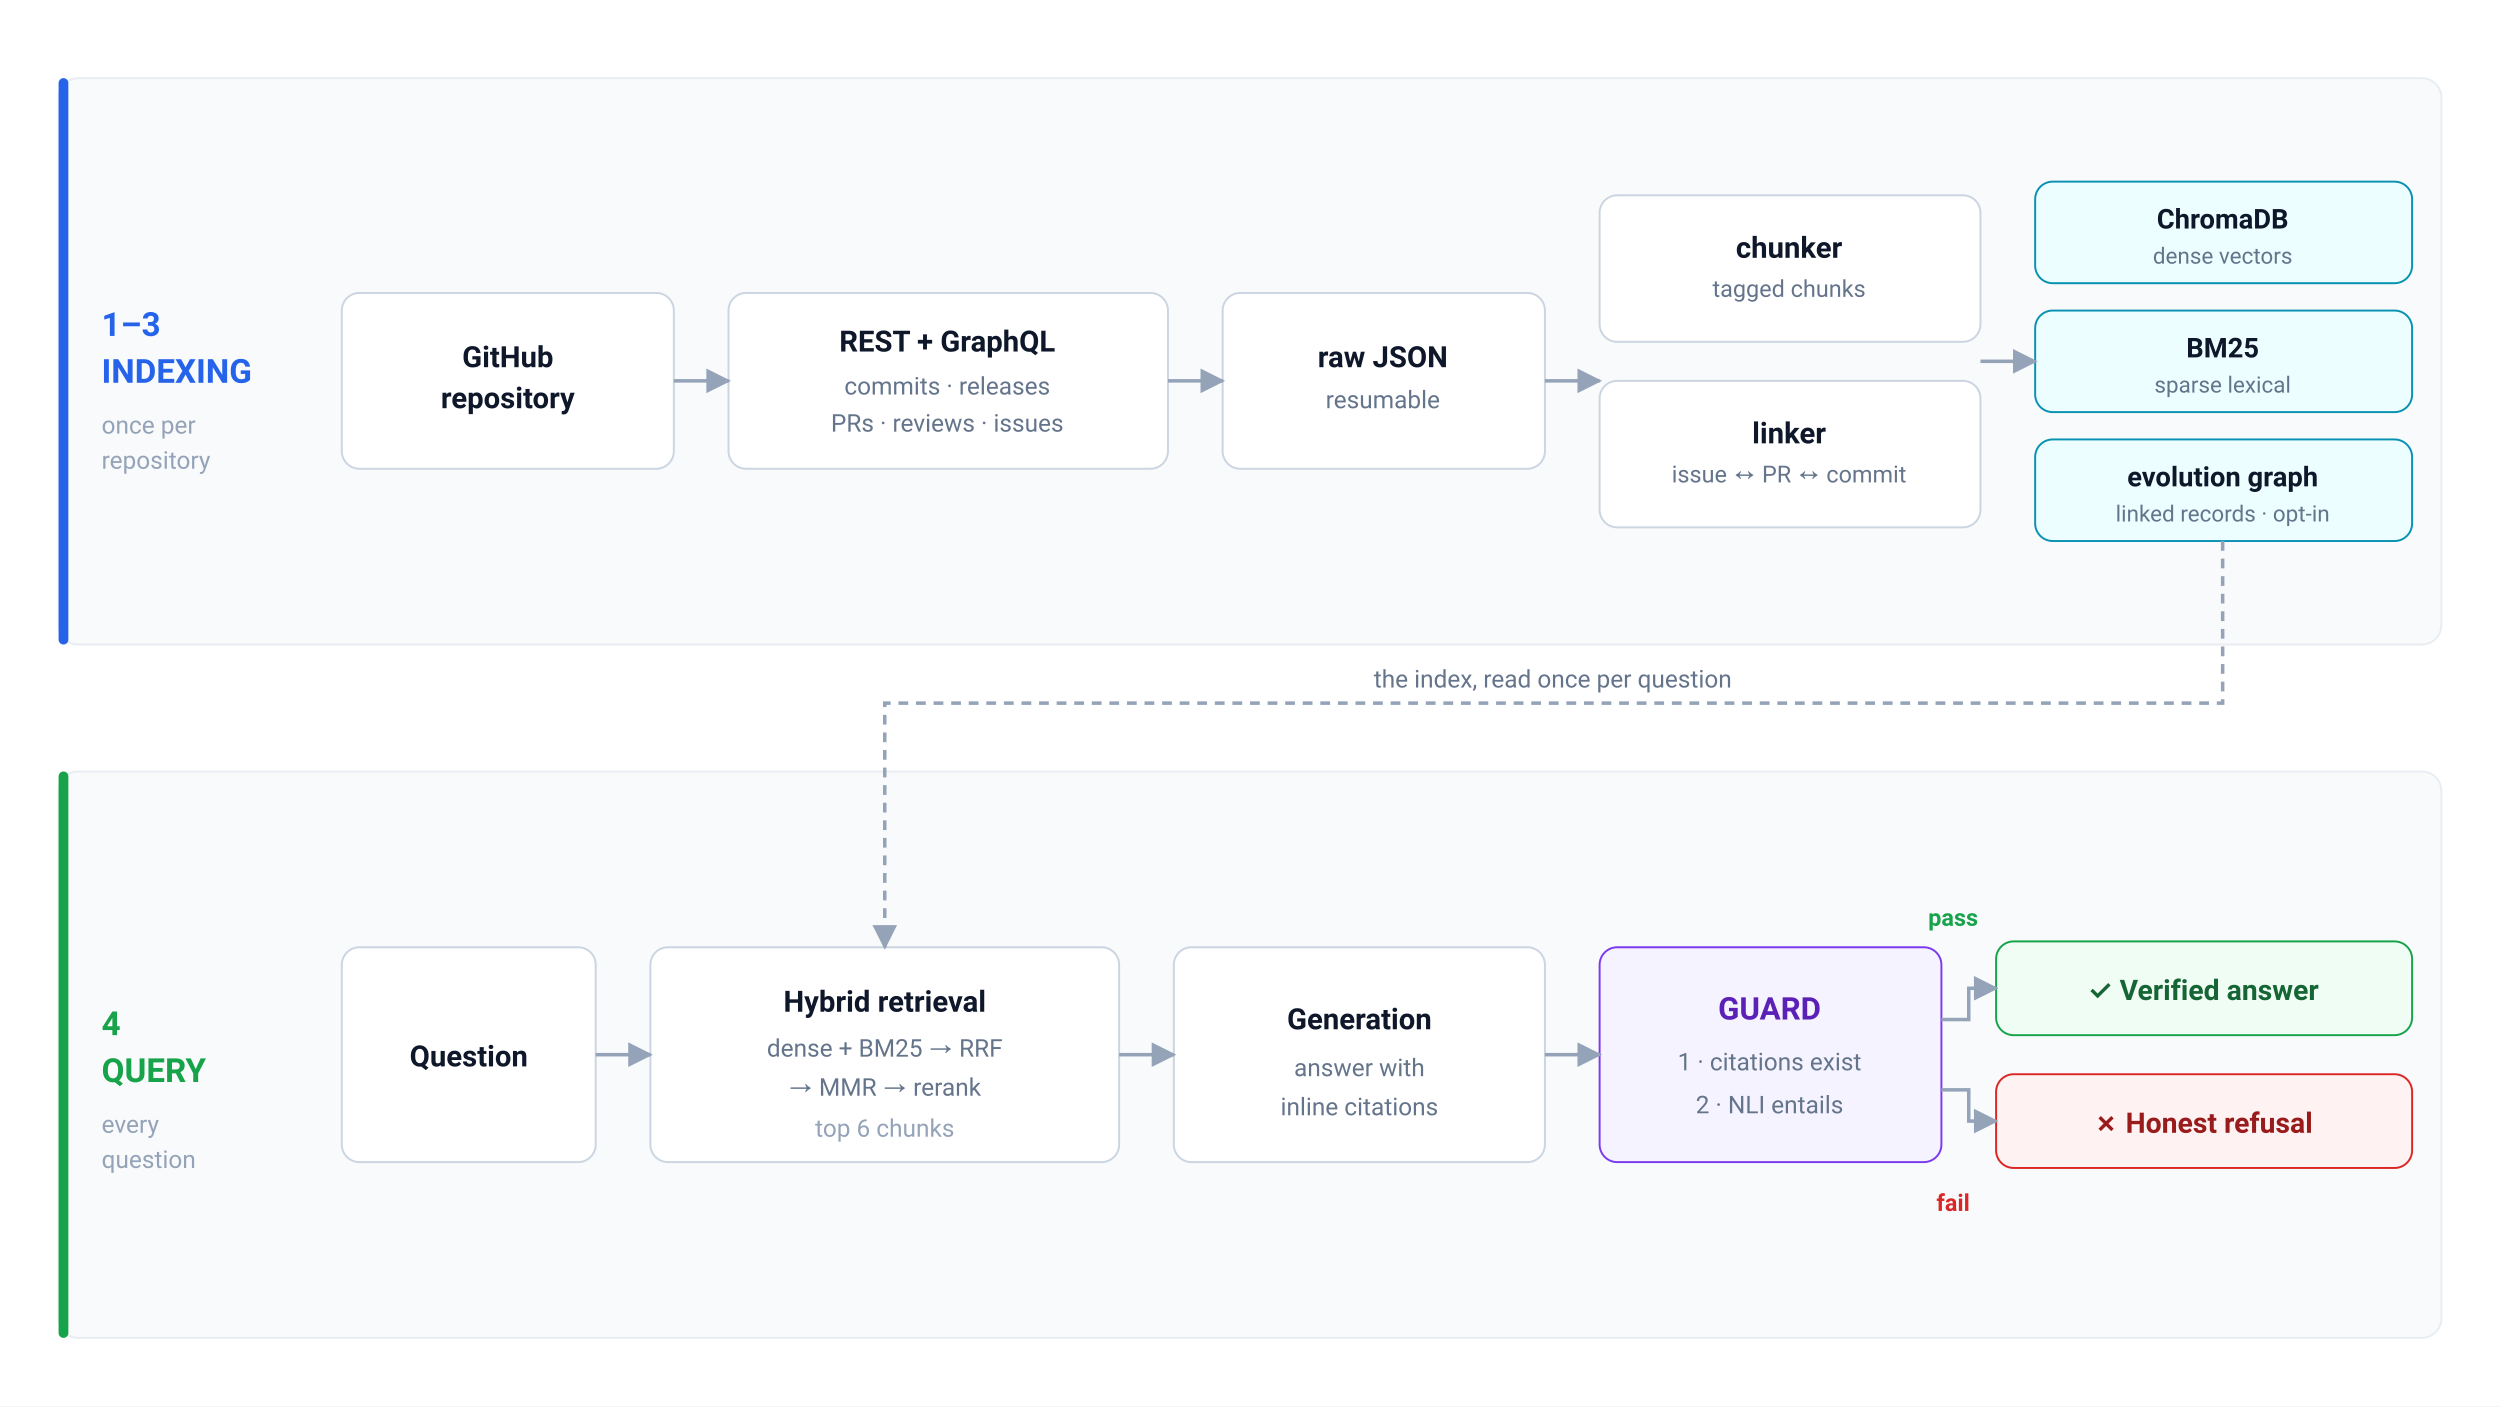
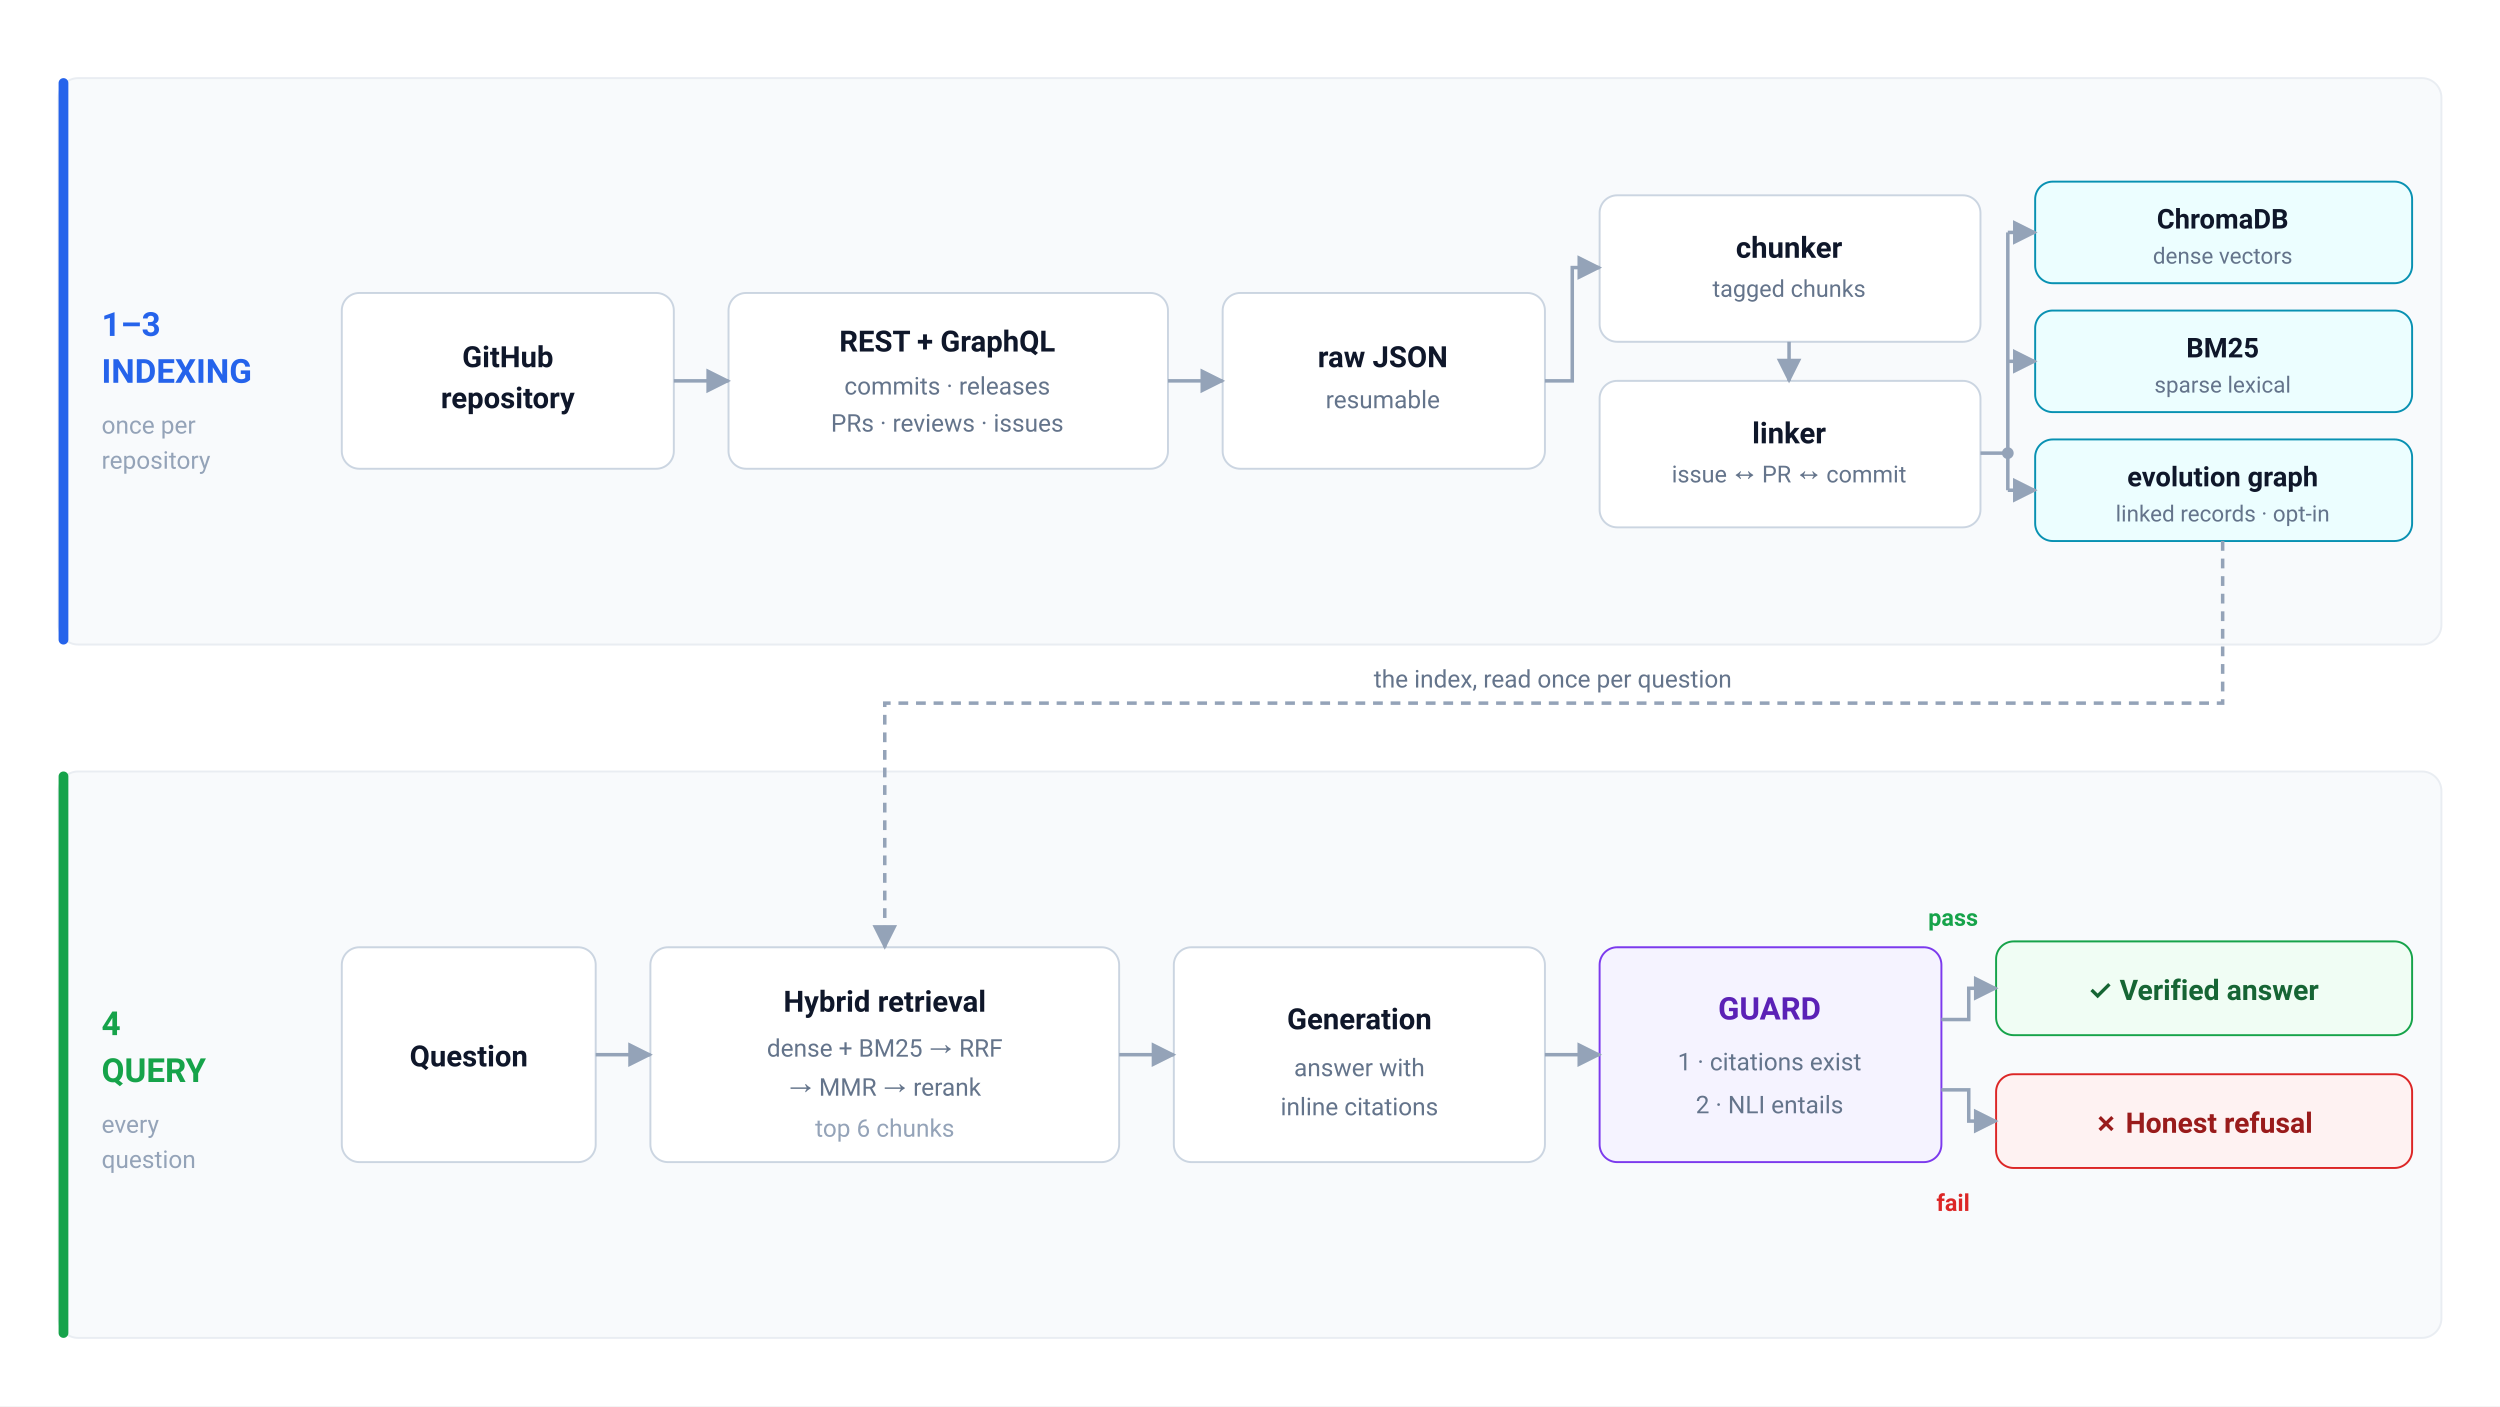
<svg xmlns="http://www.w3.org/2000/svg" viewBox="0 0 1280 720" width="1280" height="720" font-family="system-ui, -apple-system, 'Segoe UI', Roboto, Helvetica, Arial, sans-serif">
  <defs>
    <marker id="a" viewBox="0 0 10 10" refX="9" refY="5" markerWidth="7" markerHeight="7" orient="auto-start-reverse">
      <path d="M0,0 L10,5 L0,10 z" fill="#94a3b8" />
    </marker>
  </defs>
  <rect width="1280" height="720" fill="#ffffff" />
  <rect x="30" y="40" width="1220" height="290" rx="10" fill="#f8fafc" stroke="#e9edf2" />
  <rect x="30" y="40" width="5" height="290" rx="2.5" fill="#2563eb" />
  <text x="52" y="172" font-size="17" font-weight="700" fill="#2563eb">1–3</text>
  <text x="52" y="196" font-size="17" font-weight="700" fill="#2563eb">INDEXING</text>
  <text x="52" y="222" font-size="12.5" fill="#94a3b8">once per</text>
  <text x="52" y="240" font-size="12.5" fill="#94a3b8">repository</text>
  <rect x="175" y="150" width="170" height="90" rx="9" fill="#fff" stroke="#cbd5e1" />
  <text x="260" y="188" text-anchor="middle" font-size="15" font-weight="600" fill="#0f172a">GitHub</text>
  <text x="260" y="209" text-anchor="middle" font-size="15" font-weight="600" fill="#0f172a">repository</text>
  <rect x="373" y="150" width="225" height="90" rx="9" fill="#fff" stroke="#cbd5e1" />
  <text x="485" y="180" text-anchor="middle" font-size="15" font-weight="600" fill="#0f172a">REST + GraphQL</text>
  <text x="485" y="202" text-anchor="middle" font-size="12.5" fill="#64748b">commits · releases</text>
  <text x="485" y="221" text-anchor="middle" font-size="12.5" fill="#64748b">PRs · reviews · issues</text>
  <rect x="626" y="150" width="165" height="90" rx="9" fill="#fff" stroke="#cbd5e1" />
  <text x="708" y="188" text-anchor="middle" font-size="15" font-weight="600" fill="#0f172a">raw JSON</text>
  <text x="708" y="209" text-anchor="middle" font-size="12.5" fill="#64748b">resumable</text>
  <rect x="819" y="100" width="195" height="75" rx="9" fill="#fff" stroke="#cbd5e1" />
  <text x="916" y="132" text-anchor="middle" font-size="15" font-weight="600" fill="#0f172a">chunker</text>
  <text x="916" y="152" text-anchor="middle" font-size="12" fill="#64748b">tagged chunks</text>
  <rect x="819" y="195" width="195" height="75" rx="9" fill="#fff" stroke="#cbd5e1" />
  <text x="916" y="227" text-anchor="middle" font-size="15" font-weight="600" fill="#0f172a">linker</text>
  <text x="916" y="247" text-anchor="middle" font-size="12" fill="#64748b">issue ↔ PR ↔ commit</text>
  <rect x="1042" y="93" width="193" height="52" rx="9" fill="#ecfeff" stroke="#0891b2" />
  <text x="1138" y="117" text-anchor="middle" font-size="14" font-weight="600" fill="#0f172a">ChromaDB</text>
  <text x="1138" y="135" text-anchor="middle" font-size="11.5" fill="#64748b">dense vectors</text>
  <rect x="1042" y="159" width="193" height="52" rx="9" fill="#ecfeff" stroke="#0891b2" />
  <text x="1138" y="183" text-anchor="middle" font-size="14" font-weight="600" fill="#0f172a">BM25</text>
  <text x="1138" y="201" text-anchor="middle" font-size="11.5" fill="#64748b">sparse lexical</text>
  <rect x="1042" y="225" width="193" height="52" rx="9" fill="#ecfeff" stroke="#0891b2" />
  <text x="1138" y="249" text-anchor="middle" font-size="14" font-weight="600" fill="#0f172a">evolution graph</text>
  <text x="1138" y="267" text-anchor="middle" font-size="11.5" fill="#64748b">linked records · opt-in</text>
  <line x1="345" y1="195" x2="373" y2="195" stroke="#94a3b8" stroke-width="1.8" marker-end="url(#a)" />
  <line x1="598" y1="195" x2="626" y2="195" stroke="#94a3b8" stroke-width="1.8" marker-end="url(#a)" />
-   <line x1="791" y1="195" x2="819" y2="195" stroke="#94a3b8" stroke-width="1.8" marker-end="url(#a)" />
-   <line x1="1014" y1="185" x2="1042" y2="185" stroke="#94a3b8" stroke-width="1.8" marker-end="url(#a)" />
+   <path d="M791,195 L805,195 L805,137 L819,137" fill="none" stroke="#94a3b8" stroke-width="1.8" marker-end="url(#a)" />
+   <path d="M916,175 L916,195" fill="none" stroke="#94a3b8" stroke-width="1.8" marker-end="url(#a)" />
+   <path d="M1014,232 L1028,232" fill="none" stroke="#94a3b8" stroke-width="1.8" />
+   <path d="M1028,119 L1028,251" fill="none" stroke="#94a3b8" stroke-width="1.8" />
+   <circle cx="1028" cy="232" r="3" fill="#94a3b8" />
+   <path d="M1028,119 L1042,119" fill="none" stroke="#94a3b8" stroke-width="1.8" marker-end="url(#a)" />
+   <path d="M1028,185 L1042,185" fill="none" stroke="#94a3b8" stroke-width="1.8" marker-end="url(#a)" />
+   <path d="M1028,251 L1042,251" fill="none" stroke="#94a3b8" stroke-width="1.8" marker-end="url(#a)" />
  <rect x="30" y="395" width="1220" height="290" rx="10" fill="#f8fafc" stroke="#e9edf2" />
  <rect x="30" y="395" width="5" height="290" rx="2.5" fill="#16a34a" />
  <text x="52" y="530" font-size="17" font-weight="700" fill="#16a34a">4</text>
  <text x="52" y="554" font-size="17" font-weight="700" fill="#16a34a">QUERY</text>
  <text x="52" y="580" font-size="12.5" fill="#94a3b8">every</text>
  <text x="52" y="598" font-size="12.5" fill="#94a3b8">question</text>
  <rect x="175" y="485" width="130" height="110" rx="9" fill="#fff" stroke="#cbd5e1" />
  <text x="240" y="546" text-anchor="middle" font-size="15" font-weight="600" fill="#0f172a">Question</text>
  <rect x="333" y="485" width="240" height="110" rx="9" fill="#fff" stroke="#cbd5e1" />
  <text x="453" y="518" text-anchor="middle" font-size="15" font-weight="600" fill="#0f172a">Hybrid retrieval</text>
  <text x="453" y="541" text-anchor="middle" font-size="12.5" fill="#64748b">dense + BM25 → RRF</text>
  <text x="453" y="561" text-anchor="middle" font-size="12.5" fill="#64748b">→ MMR → rerank</text>
  <text x="453" y="582" text-anchor="middle" font-size="12.5" fill="#94a3b8">top 6 chunks</text>
  <rect x="601" y="485" width="190" height="110" rx="9" fill="#fff" stroke="#cbd5e1" />
  <text x="696" y="527" text-anchor="middle" font-size="15" font-weight="600" fill="#0f172a">Generation</text>
  <text x="696" y="551" text-anchor="middle" font-size="12.5" fill="#64748b">answer with</text>
  <text x="696" y="571" text-anchor="middle" font-size="12.5" fill="#64748b">inline citations</text>
  <rect x="819" y="485" width="175" height="110" rx="9" fill="#f5f3ff" stroke="#7c3aed" />
  <text x="906" y="522" text-anchor="middle" font-size="16" font-weight="700" fill="#5b21b6">GUARD</text>
  <text x="906" y="548" text-anchor="middle" font-size="12.5" fill="#64748b">1 · citations exist</text>
  <text x="906" y="570" text-anchor="middle" font-size="12.5" fill="#64748b">2 · NLI entails</text>
  <rect x="1022" y="482" width="213" height="48" rx="9" fill="#f0fdf4" stroke="#16a34a" />
  <text x="1128" y="512" text-anchor="middle" font-size="14.5" font-weight="600" fill="#166534">✓ Verified answer</text>
  <rect x="1022" y="550" width="213" height="48" rx="9" fill="#fef2f2" stroke="#dc2626" />
  <text x="1128" y="580" text-anchor="middle" font-size="14.5" font-weight="600" fill="#991b1b">✗ Honest refusal</text>
  <line x1="305" y1="540" x2="333" y2="540" stroke="#94a3b8" stroke-width="1.8" marker-end="url(#a)" />
  <line x1="573" y1="540" x2="601" y2="540" stroke="#94a3b8" stroke-width="1.8" marker-end="url(#a)" />
  <line x1="791" y1="540" x2="819" y2="540" stroke="#94a3b8" stroke-width="1.8" marker-end="url(#a)" />
  <path d="M994,522 L1008,522 L1008,506 L1022,506" fill="none" stroke="#94a3b8" stroke-width="1.8" marker-end="url(#a)" />
  <path d="M994,558 L1008,558 L1008,574 L1022,574" fill="none" stroke="#94a3b8" stroke-width="1.8" marker-end="url(#a)" />
  <text x="1000" y="474" text-anchor="middle" font-size="12" font-weight="600" fill="#16a34a">pass</text>
  <text x="1000" y="620" text-anchor="middle" font-size="12" font-weight="600" fill="#dc2626">fail</text>
  <path d="M1138,277 L1138,360 L453,360 L453,485" fill="none" stroke="#94a3b8" stroke-width="1.8" stroke-dasharray="5 4" marker-end="url(#a)" />
  <text x="795" y="352" text-anchor="middle" font-size="12.5" fill="#64748b">the index, read once per question</text>
</svg>
